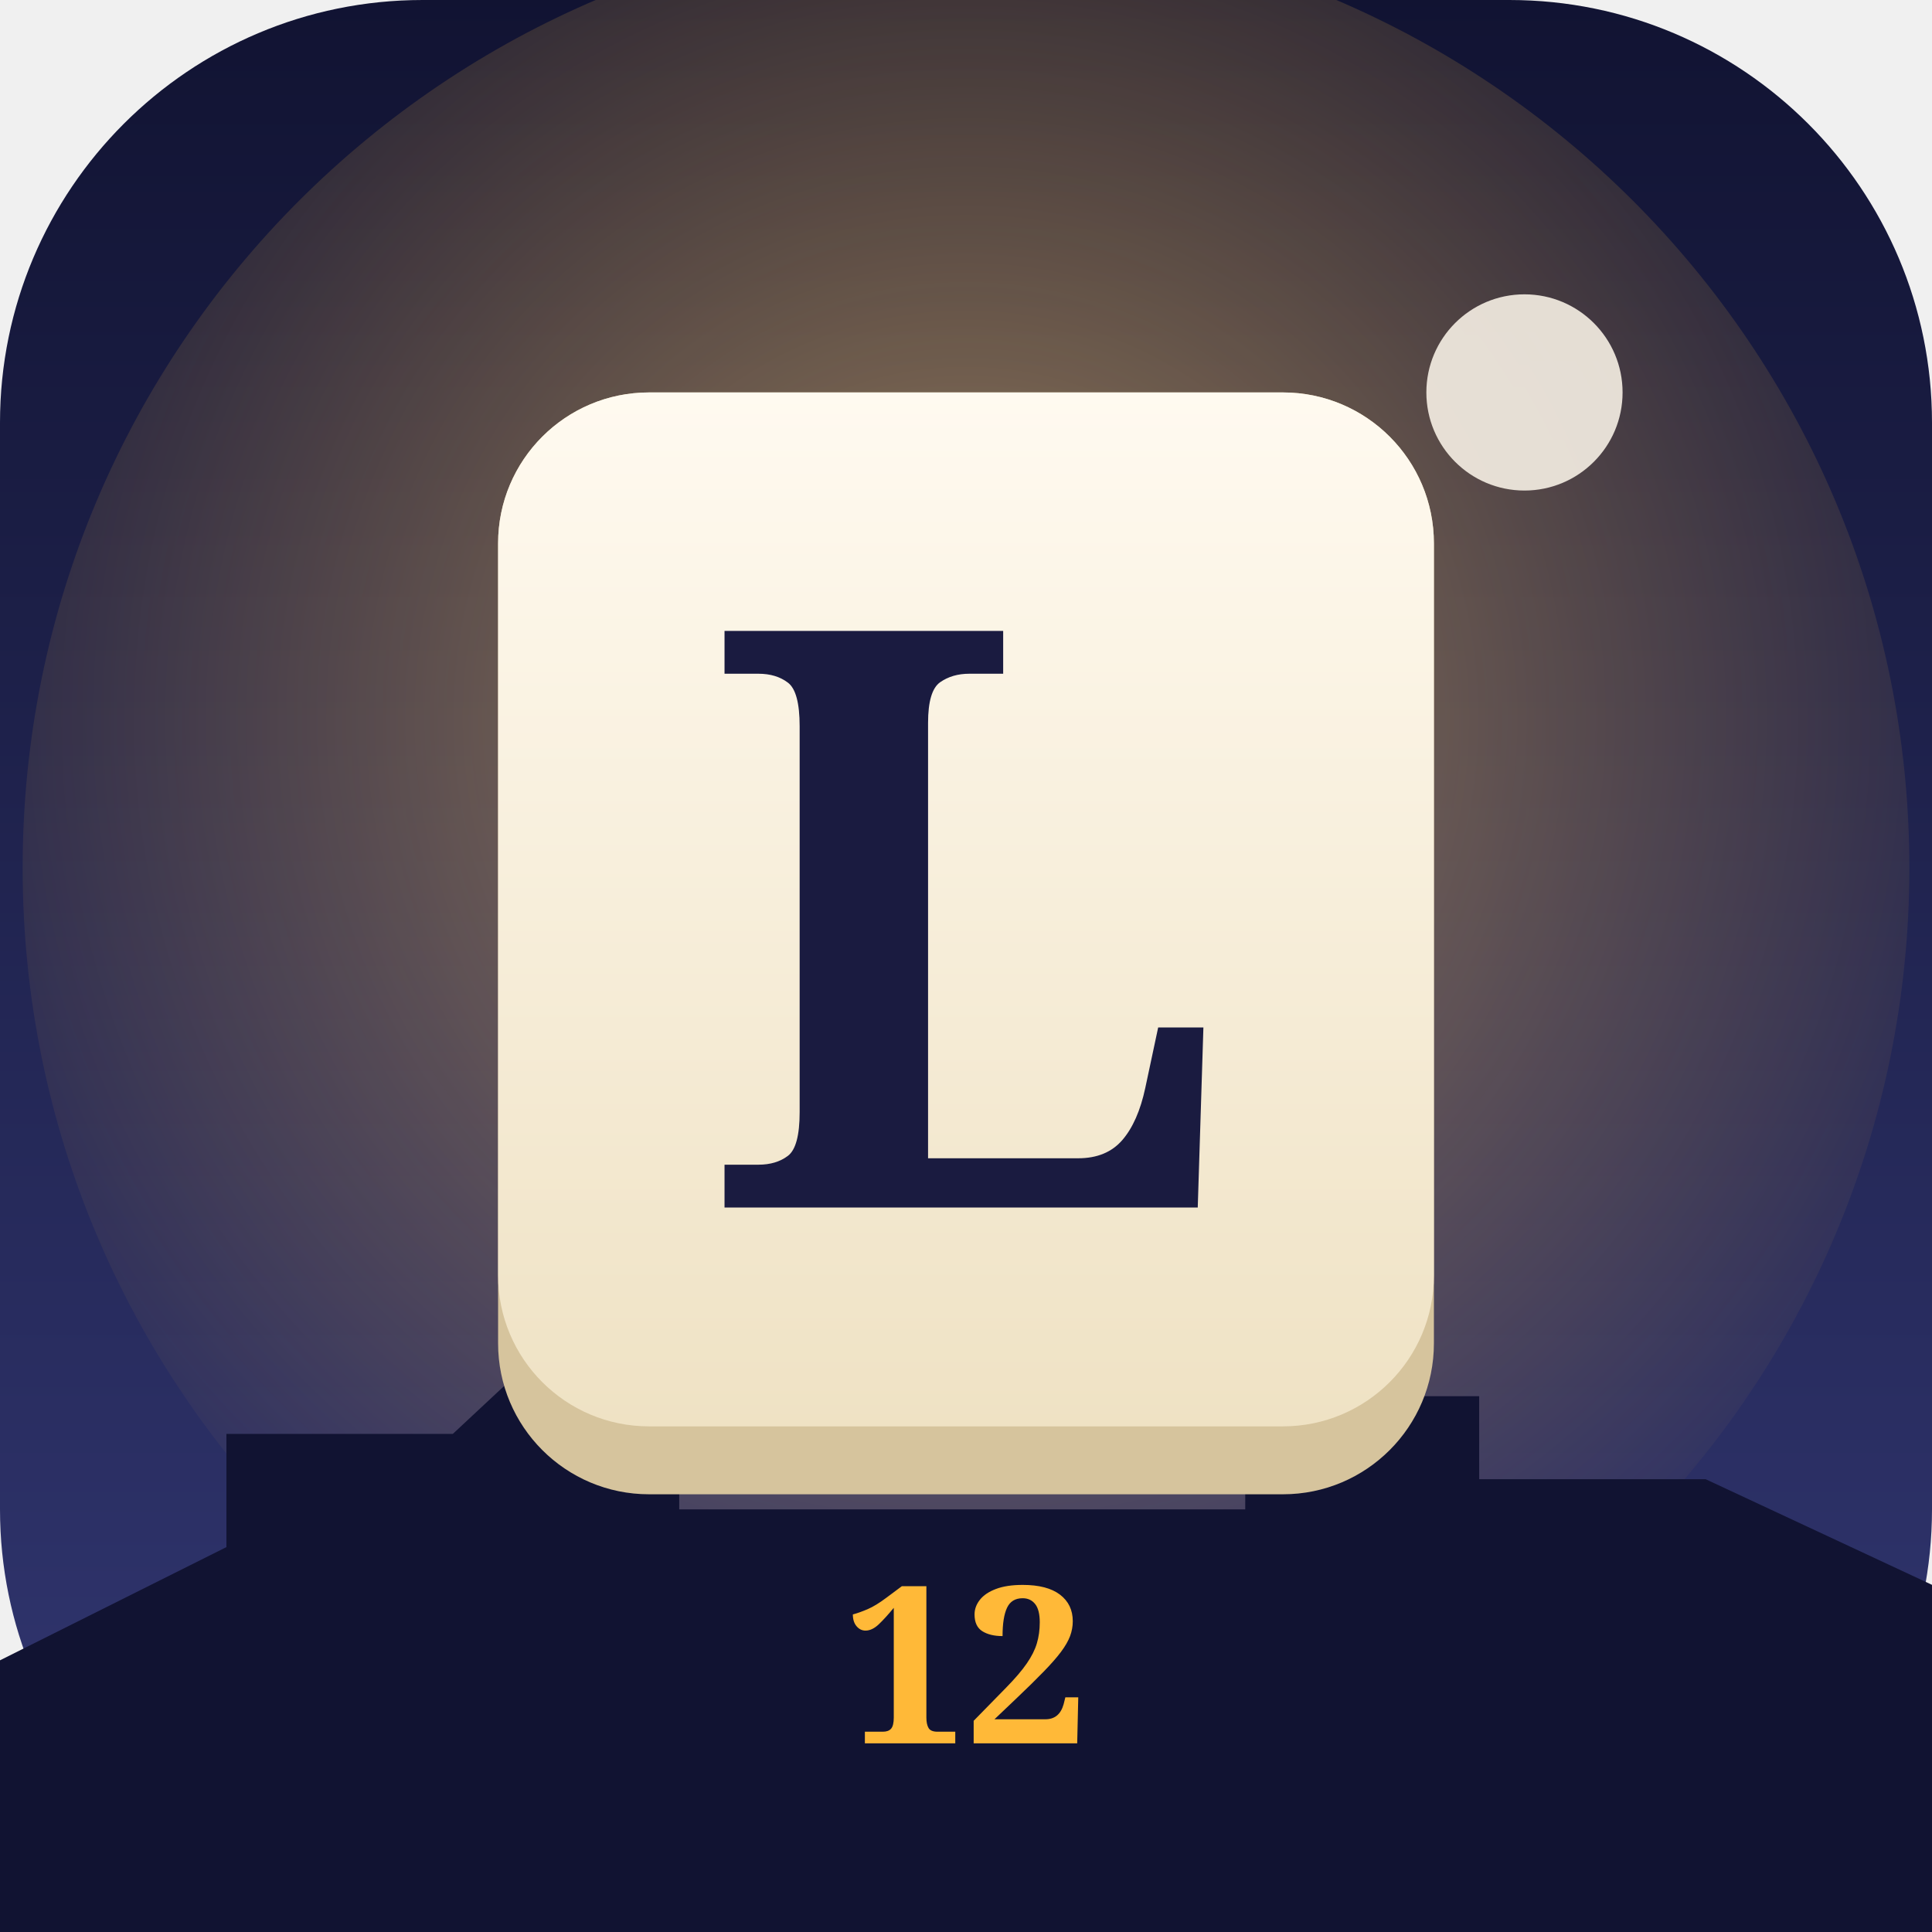
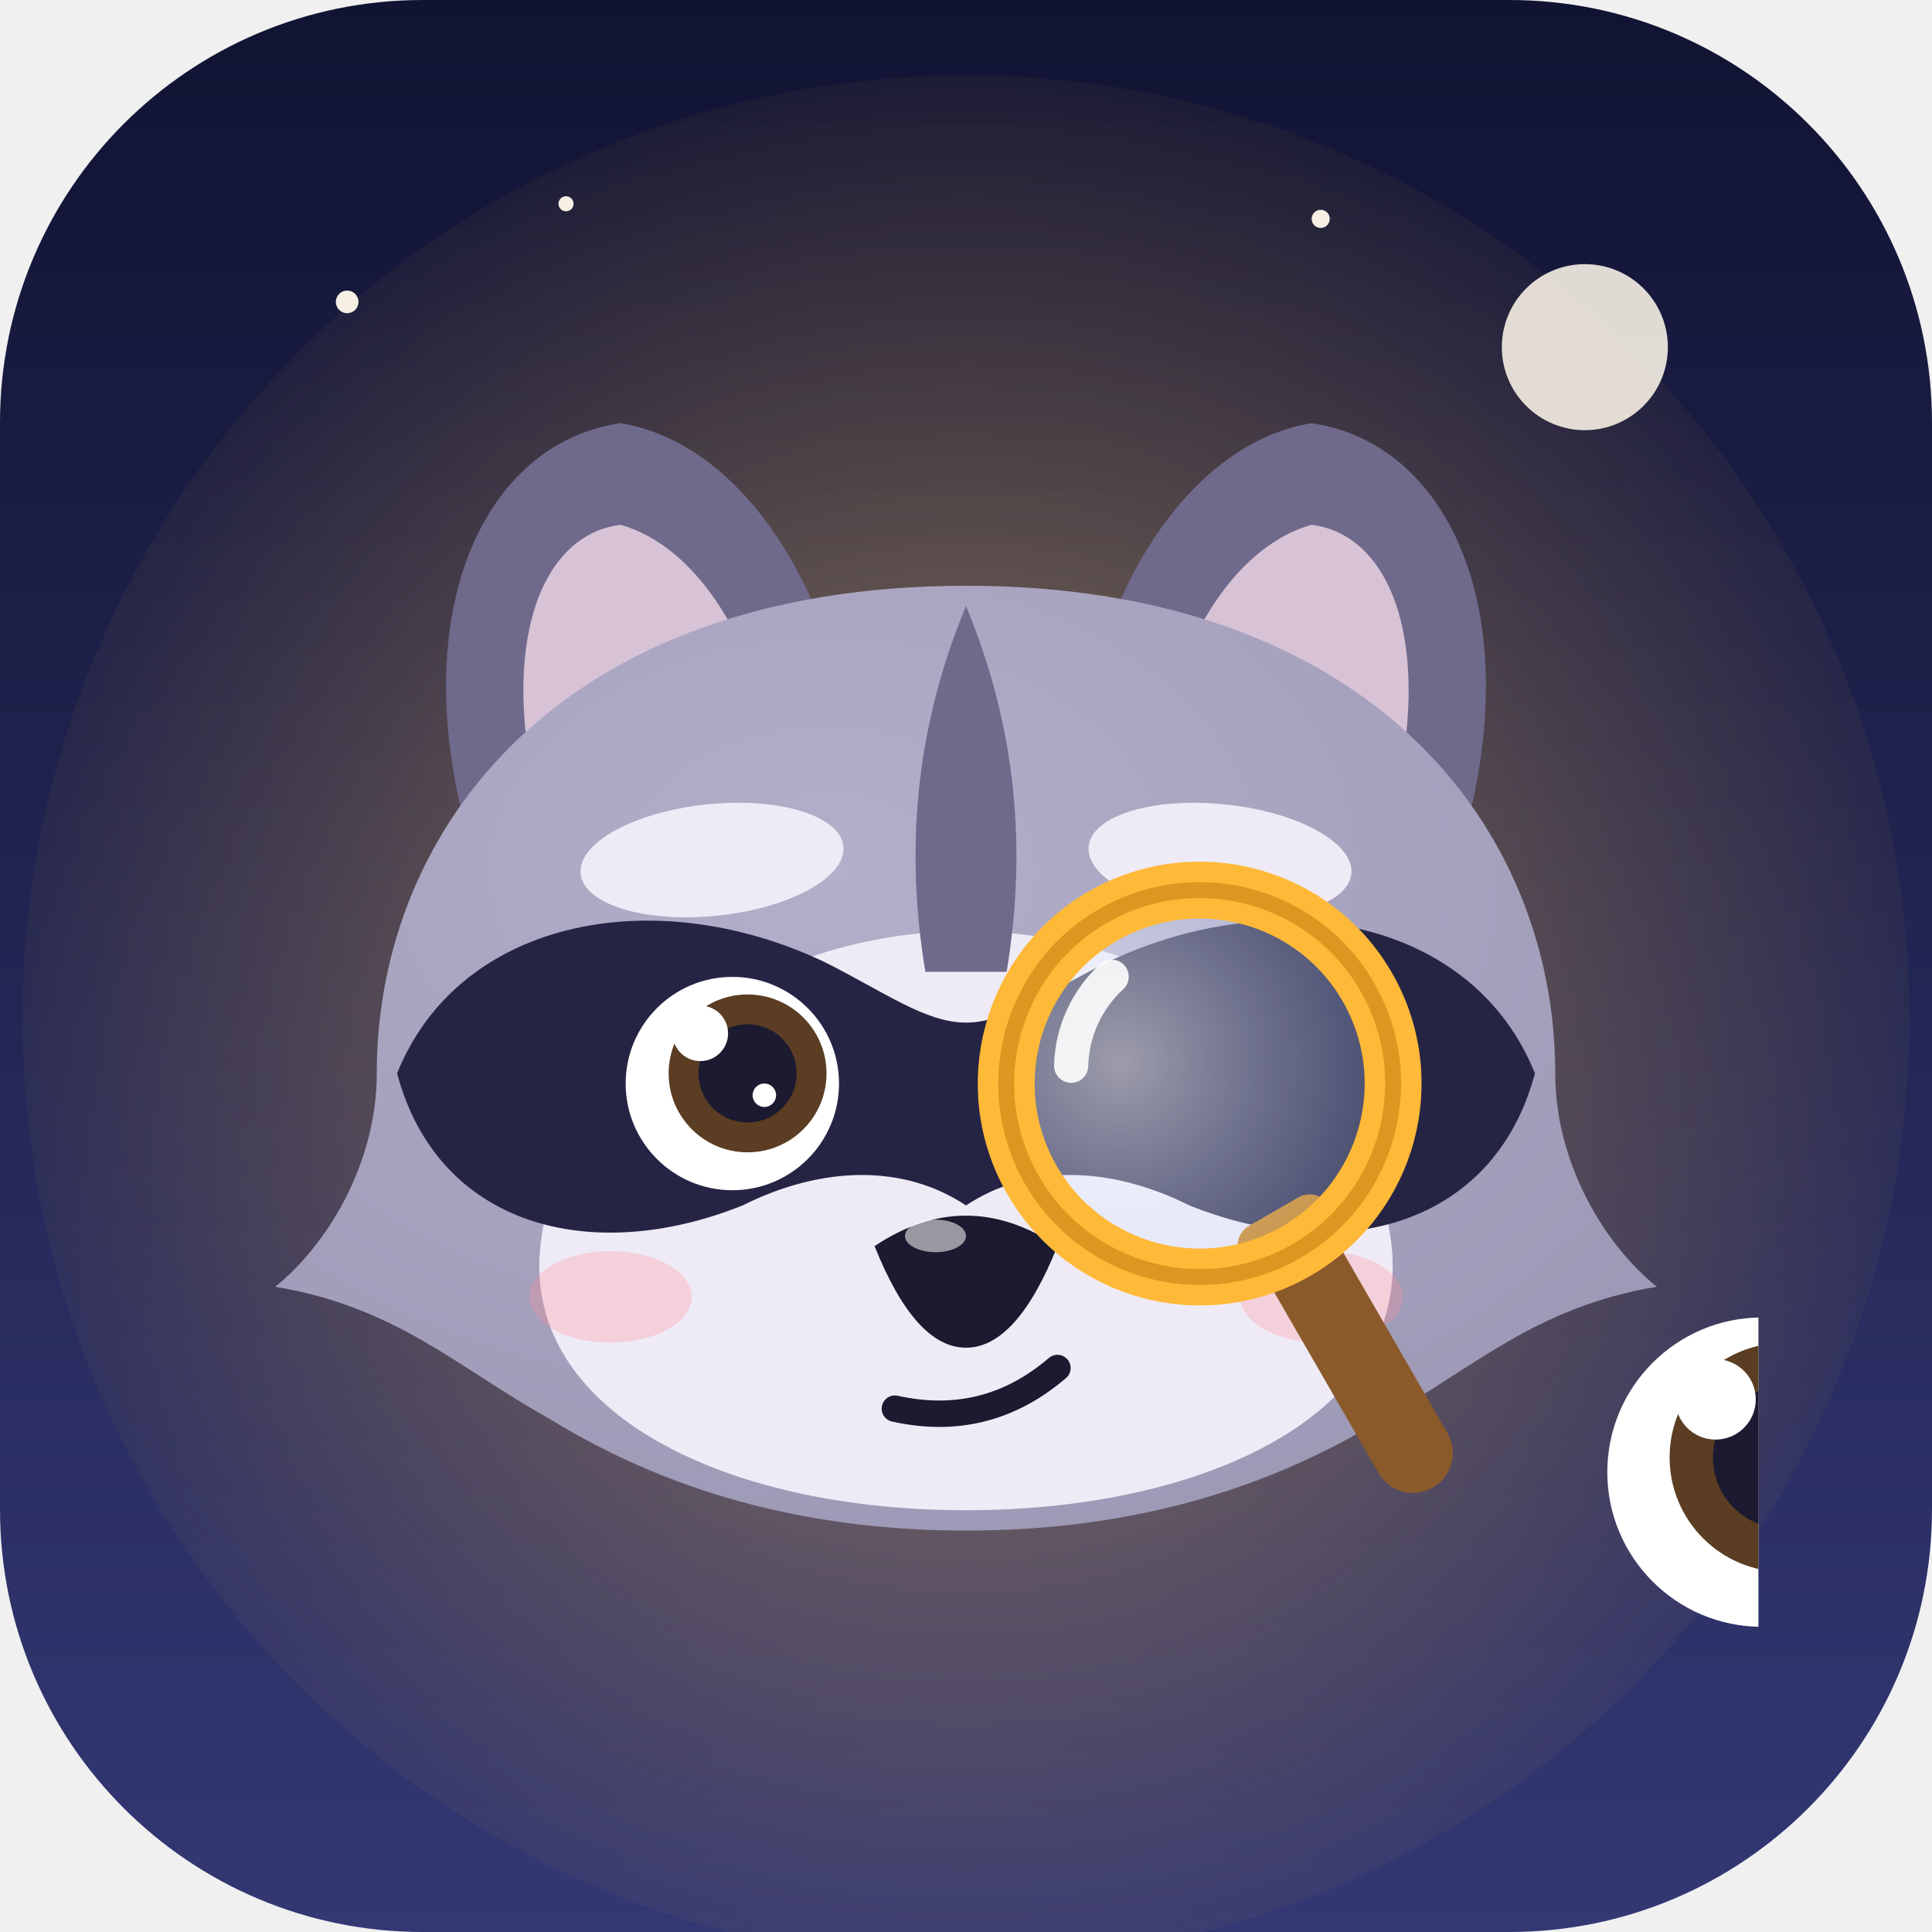
<svg xmlns="http://www.w3.org/2000/svg" viewBox="0 0 512 512">
  <defs>
    <linearGradient id="sky" x1="0" y1="0" x2="0" y2="1">
      <stop offset="0" stop-color="#111332" />
      <stop offset="1" stop-color="#333874" />
    </linearGradient>
-     <radialGradient id="lamp" cx=".5" cy=".42" r=".6">
-       <stop offset="0" stop-color="#ffd27a" stop-opacity=".55" />
+     <radialGradient id="lamp" cx=".5" cy=".5" r=".55">
+       <stop offset="0" stop-color="#ffd27a" stop-opacity=".5" />
      <stop offset="1" stop-color="#ffb938" stop-opacity="0" />
    </radialGradient>
-     <linearGradient id="tile" x1="0" y1="0" x2="0" y2="1">
-       <stop offset="0" stop-color="#fffaf0" />
-       <stop offset="1" stop-color="#efe2c4" />
-     </linearGradient>
  </defs>
  <rect width="512" height="512" rx="112" fill="url(#sky)" />
-   <circle cx="256" cy="230" r="250" fill="url(#lamp)" />
-   <circle cx="404" cy="104" r="26" fill="#f6f0e4" opacity=".9" />
-   <path d="M0 440 L60 410 L60 380 L120 380 L150 352 L180 380 L180 400 L330 400 L330 370 L392 370 L392 392 L452 392 L512 420 L512 512 L0 512 Z" fill="#111332" />
-   <rect x="132" y="104" width="248" height="292" rx="40" fill="#d6c49d" />
-   <rect x="132" y="104" width="248" height="274" rx="40" fill="url(#tile)" />
-   <text x="256" y="320" text-anchor="middle" font-family="'Zilla Slab', Georgia, serif" font-weight="700" font-size="214" fill="#1a1b40">L</text>
-   <text x="256" y="462" text-anchor="middle" font-family="Georgia, serif" font-weight="700" font-size="58" fill="#ffb938">12</text>
+   <circle cx="256" cy="270" r="250" fill="url(#lamp)" />
+   <circle cx="420" cy="92" r="22" fill="#f6f0e4" opacity=".9" />
+   <circle cx="92" cy="80" r="3" fill="#f6f0e4" />
+   <circle cx="150" cy="54" r="2" fill="#f6f0e4" />
+   <circle cx="350" cy="58" r="2.4" fill="#f6f0e4" />
+   <svg x="46" y="96" class="loupi m-think " viewBox="22 14 156 128" width="420" height="344.615" aria-hidden="true">
+     <defs>
+       <radialGradient id="lR0-lens" cx=".35" cy=".35" r=".8">
+         <stop offset="0" stop-color="#ffffff" stop-opacity=".55" />
+         <stop offset="1" stop-color="#bcd4ff" stop-opacity=".18" />
+       </radialGradient>
+       <radialGradient id="lR0-fur" cx=".4" cy=".3" r=".8">
+         <stop offset="0" stop-color="#b3afca" />
+         <stop offset="1" stop-color="#9b97b4" />
+       </radialGradient>
+     </defs>
+     <g class="m-all">
+       <g class="m-head" style="transform-origin:100px 120px">
+         <g style="transform:rotate(0deg);transform-origin:70px 52px">
+           <path d="M52,64 C44,40 52,22 66,20 C78,22 86,36 88,48 Z" fill="#6f6a8c" />
+           <path d="M58,58 C54,42 58,31 66,30 C73,32 78,40 80,48 Z" fill="#d8c3d6" />
+         </g>
+         <g style="transform:rotate(0deg);transform-origin:130px 52px">
+           <path d="M148,64 C156,40 148,22 134,20 C122,22 114,36 112,48 Z" fill="#6f6a8c" />
+           <path d="M142,58 C146,42 142,31 134,30 C127,32 122,40 120,48 Z" fill="#d8c3d6" />
+         </g>
+         <path d="M100,36 C140,36 158,60 158,84 C158,93 163,101 168,105 C156,107 150,113 141,118 C128,126 114,129 100,129 C86,129 72,126 59,118 C50,113 44,107 32,105 C37,101 42,93 42,84 C42,60 60,36 100,36 Z" fill="url(#lR0-fur)" />
+         <path d="M100,70 C124,70 142,88 142,103 C142,118 123,127 100,127 C77,127 58,118 58,103 C58,88 76,70 100,70 Z" fill="#efebf6" />
+         <path d="M100,38 C105,50 106,62 104,74 L96,74 C94,62 95,50 100,38 Z" fill="#6f6a8c" />
+         <ellipse cx="75" cy="63" rx="13" ry="5.5" transform="rotate(-6 75 63)" fill="#efebf6" />
+         <ellipse cx="125" cy="63" rx="13" ry="5.5" transform="rotate(6 125 63)" fill="#efebf6" />
+         <path d="M44,84 C50,69 69,65 86,73 C92,76 96,79 100,79 C104,79 108,76 114,73 C131,65 150,69 156,84 C152,99 137,103 122,97 C114,93 106,93 100,97 C94,93 86,93 78,97 C63,103 48,99 44,84 Z" fill="#262444" />
+         <g class="m-blink" style="transform-origin:100px 85px">
+           <g class="m-eye" style="transform-origin:77px 85px">
+             <circle cx="77" cy="85" r="10.5" fill="#fff" />
+             <circle cx="78.5" cy="84" r="7.77" fill="#5a3d22" />
+             <circle cx="78.5" cy="84" r="4.83" fill="#1b1a30" />
+             <circle cx="73.85" cy="80.06" r="2.73" fill="#fff" />
+             <circle cx="80.15" cy="86.15" r="1.155" fill="#fff" />
+           </g>
+           <g class="m-eye" style="transform-origin:123px 85px;transform:scale(1.45)">
+             <circle cx="123" cy="85" r="10.5" fill="#fff" />
+             <circle cx="124.5" cy="84" r="7.77" fill="#5a3d22" />
+             <circle cx="124.5" cy="84" r="4.83" fill="#1b1a30" />
+             <circle cx="119.85" cy="80.06" r="2.73" fill="#fff" />
+             <circle cx="126.15" cy="86.15" r="1.155" fill="#fff" />
+           </g>
+         </g>
+         <ellipse cx="65" cy="106" rx="8" ry="4.5" fill="#ff8f9a" opacity="0.3" />
+         <ellipse cx="135" cy="106" rx="8" ry="4.5" fill="#ff8f9a" opacity="0.3" />
+         <path d="M91,101 Q100,95 109,101 Q105,111 100,111 Q95,111 91,101 Z" fill="#1b1a30" />
+         <ellipse cx="97" cy="100" rx="3" ry="1.6" fill="#fff" opacity=".55" />
+         <path d="M93,117 Q102,119 109,113" fill="none" stroke="#1b1a30" stroke-width="2.6" stroke-linecap="round" />
+       </g>
+       <g class="m-arm">
+         <g transform="translate(123 85) rotate(-30) scale(1.12)">
+           <rect x="-3.5" y="15" width="7" height="26" rx="3.5" fill="#8a5a2b" />
+           <rect x="-4.5" y="13" width="9" height="6" rx="2" fill="#c97f10" />
+           <circle r="17" fill="url(#lR0-lens)" />
+           <circle r="17" fill="none" stroke="#ffb938" stroke-width="5" />
+           <circle r="17" fill="none" stroke="#c97f10" stroke-width="1.4" opacity=".6" />
+           <path class="m-glint" d="M-9,-7 A11,11 0 0 1 -2,-12" fill="none" stroke="#fff" stroke-width="3" stroke-linecap="round" opacity=".9" />
+         </g>
+       </g>
+     </g>
+   </svg>
</svg>
